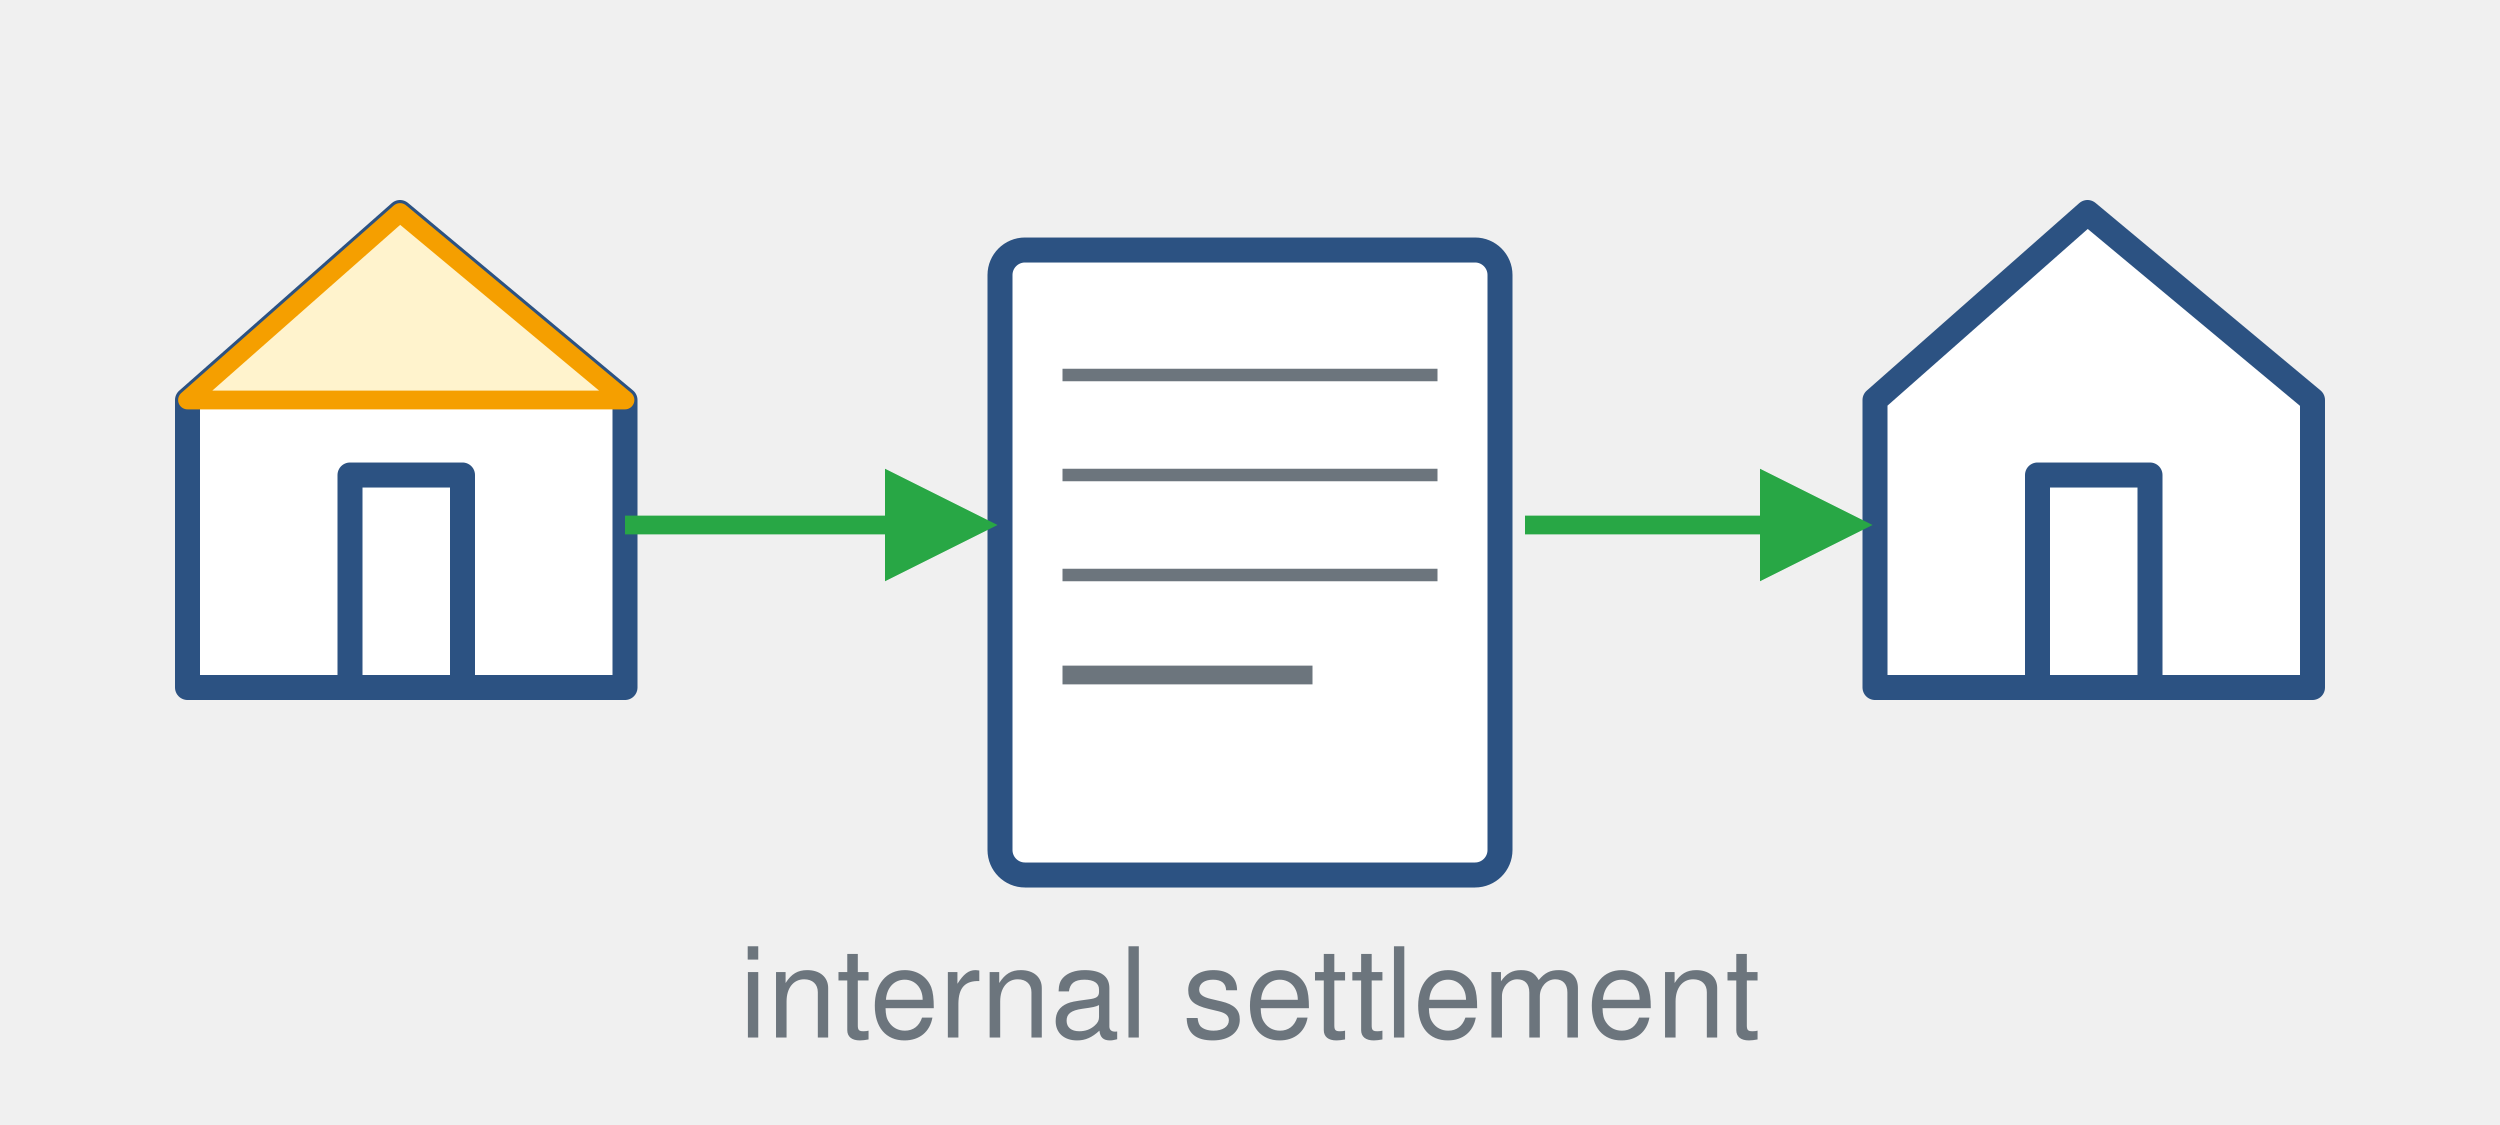
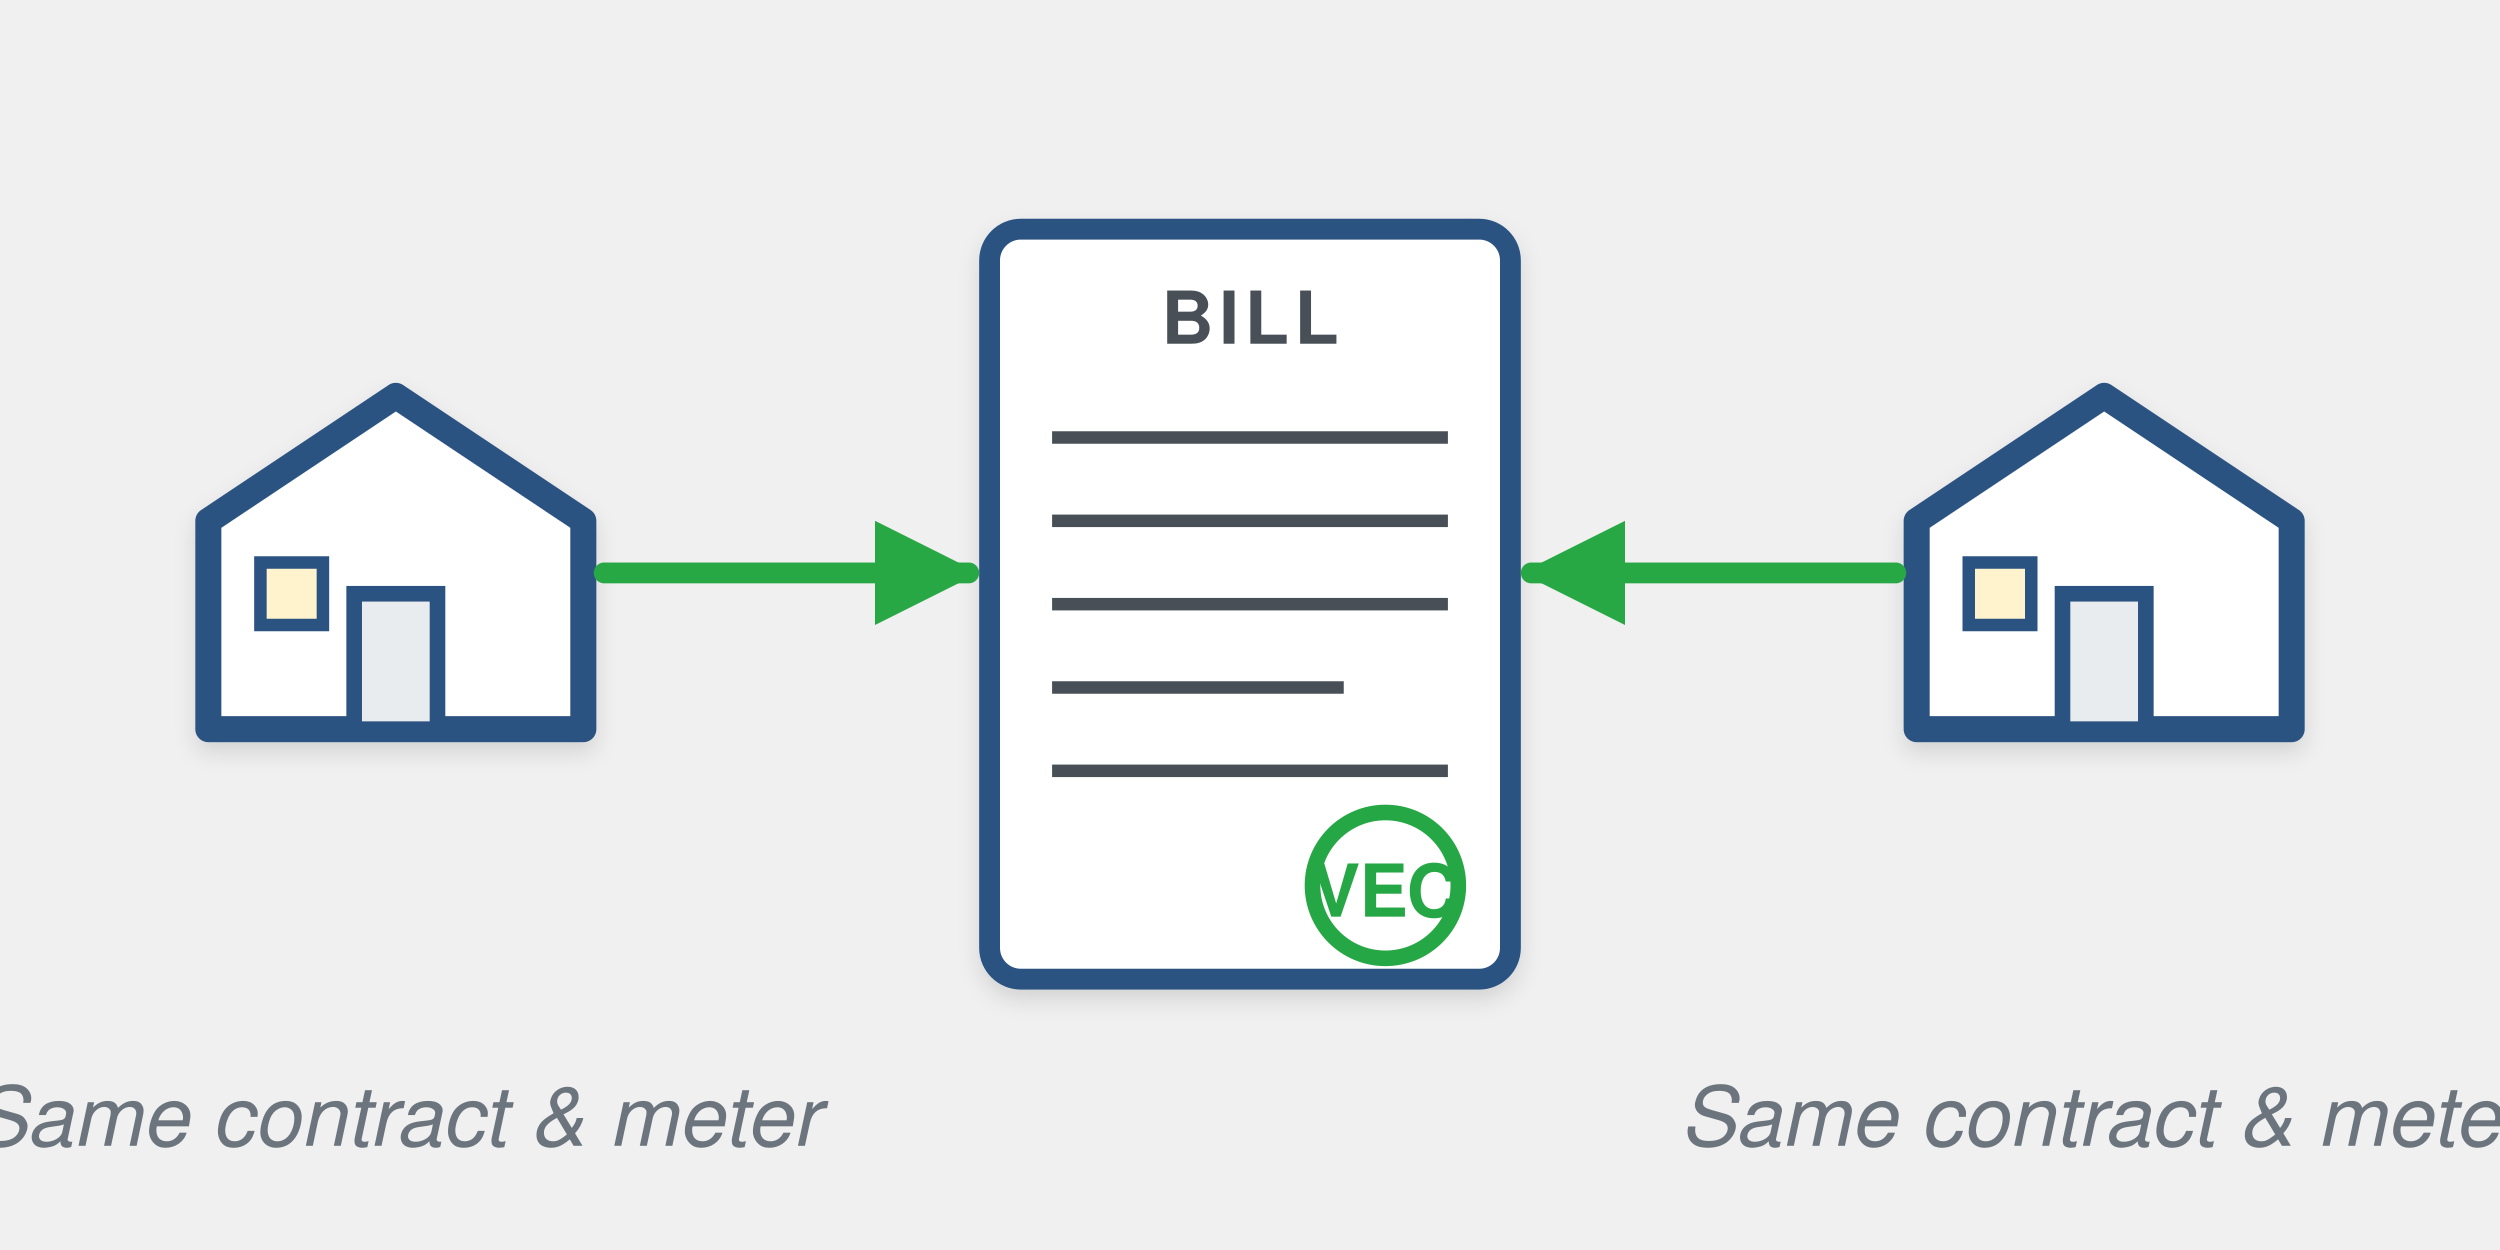
- <svg xmlns="http://www.w3.org/2000/svg" viewBox="0 0 200 90" role="img" aria-label="A portion of the energy is settled internally; contract and meter unchanged">
+ <svg xmlns="http://www.w3.org/2000/svg" viewBox="0 0 240 120" role="img" aria-label="A portion of energy is settled internally at the bill level; contract and meter unchanged">
  <defs>
-     <marker id="arrow4" viewBox="0 0 10 10" refX="8" refY="5" markerWidth="6" markerHeight="6" orient="auto">
+     <style>
+       .house { fill: #ffffff; stroke: #2c5282; stroke-width: 2.5;
+                stroke-linejoin: round; stroke-linecap: round; }
+       .house-door { fill: #e9ecef; stroke: #2c5282; stroke-width: 1.5; }
+       .house-window { fill: #fff3cd; stroke: #2c5282; stroke-width: 1.2; }
+       .bill-body { fill: #ffffff; stroke: #2c5282; stroke-width: 2; }
+       .bill-line { stroke: #495057; stroke-width: 1.2; }
+       .bill-stamp { fill: none; stroke: #28a745; stroke-width: 1.5; }
+       .bill-title { fill: #495057; font-family: Helvetica, Arial, sans-serif;
+                     font-size: 7px; font-weight: 600; letter-spacing: 0.5px; }
+       .bill-stamp-text { fill: #28a745; font-family: Helvetica, Arial, sans-serif;
+                          font-size: 7px; font-weight: 700; }
+       .arrow-energy { fill: none; stroke: #28a745; stroke-width: 2;
+                       stroke-linecap: round; }
+       .meter-label { fill: #6c757d; font-family: Helvetica, Arial, sans-serif;
+                      font-size: 8px; font-style: italic; }
+     </style>
+     <filter id="shadow4" x="-5%" y="-5%" width="110%" height="115%">
+       <feDropShadow dx="0" dy="1" stdDeviation="1" flood-opacity="0.12" />
+     </filter>
+     <marker id="arrowE" viewBox="0 0 10 10" refX="9" refY="5" markerWidth="5" markerHeight="5" orient="auto">
      <path d="M0,0 L10,5 L0,10 Z" fill="#28a745" />
    </marker>
  </defs>
-   <g fill="none" stroke="#2c5282" stroke-width="2" stroke-linejoin="round">
-     <path d="M15,55 L15,32 L32,17 L50,32 L50,55 Z" fill="#ffffff" />
-     <rect x="28" y="38" width="9" height="17" fill="#ffffff" />
-     <path d="M15,32 L32,17 L50,32 Z" fill="#fff3cd" stroke="#f59f00" stroke-width="1.5" />
-     <path d="M150,55 L150,32 L167,17 L185,32 L185,55 Z" fill="#ffffff" />
-     <rect x="163" y="38" width="9" height="17" fill="#ffffff" />
+   <g filter="url(#shadow4)">
+     <g transform="translate(20,38)">
+       <path class="house" d="M0,32 L0,12 L18,0 L36,12 L36,32 Z" />
+       <rect class="house-door" x="14" y="19" width="8" height="13" />
+       <rect class="house-window" x="5" y="16" width="6" height="6" />
+     </g>
+     <g transform="translate(184,38)">
+       <path class="house" d="M0,32 L0,12 L18,0 L36,12 L36,32 Z" />
+       <rect class="house-door" x="14" y="19" width="8" height="13" />
+       <rect class="house-window" x="5" y="16" width="6" height="6" />
+     </g>
+     <g transform="translate(95,22)">
+       <rect class="bill-body" x="0" y="0" width="50" height="72" rx="3" />
+       <text class="bill-title" x="25" y="11" text-anchor="middle">BILL</text>
+       <line class="bill-line" x1="6" y1="20" x2="44" y2="20" />
+       <line class="bill-line" x1="6" y1="28" x2="44" y2="28" />
+       <line class="bill-line" x1="6" y1="36" x2="44" y2="36" />
+       <line class="bill-line" x1="6" y1="44" x2="34" y2="44" />
+       <line class="bill-line" x1="6" y1="52" x2="44" y2="52" />
+       <circle class="bill-stamp" cx="38" cy="63" r="7" />
+       <text class="bill-stamp-text" x="38" y="66" text-anchor="middle">VEC</text>
+     </g>
  </g>
-   <g fill="#ffffff" stroke="#2c5282" stroke-width="2" stroke-linejoin="round">
-     <rect x="80" y="20" width="40" height="50" rx="2" />
-   </g>
-   <g stroke="#6c757d" stroke-width="1">
-     <line x1="85" y1="30" x2="115" y2="30" />
-     <line x1="85" y1="38" x2="115" y2="38" />
-     <line x1="85" y1="46" x2="115" y2="46" />
-     <line x1="85" y1="54" x2="105" y2="54" stroke-width="1.5" />
-   </g>
-   <line x1="50" y1="42" x2="78" y2="42" stroke="#28a745" stroke-width="1.5" marker-end="url(#arrow4)" />
-   <line x1="122" y1="42" x2="148" y2="42" stroke="#28a745" stroke-width="1.5" marker-end="url(#arrow4)" />
-   <text x="100" y="83" font-family="Helvetica, Arial, sans-serif" font-size="10" fill="#6c757d" text-anchor="middle">internal settlement</text>
+   <path class="arrow-energy" d="M58,55 L93,55" marker-end="url(#arrowE)" />
+   <path class="arrow-energy" d="M182,55 L147,55" marker-end="url(#arrowE)" />
+   <text class="meter-label" x="38" y="110" text-anchor="middle">Same contract &amp; meter</text>
+   <text class="meter-label" x="202" y="110" text-anchor="middle">Same contract &amp; meter</text>
</svg>
